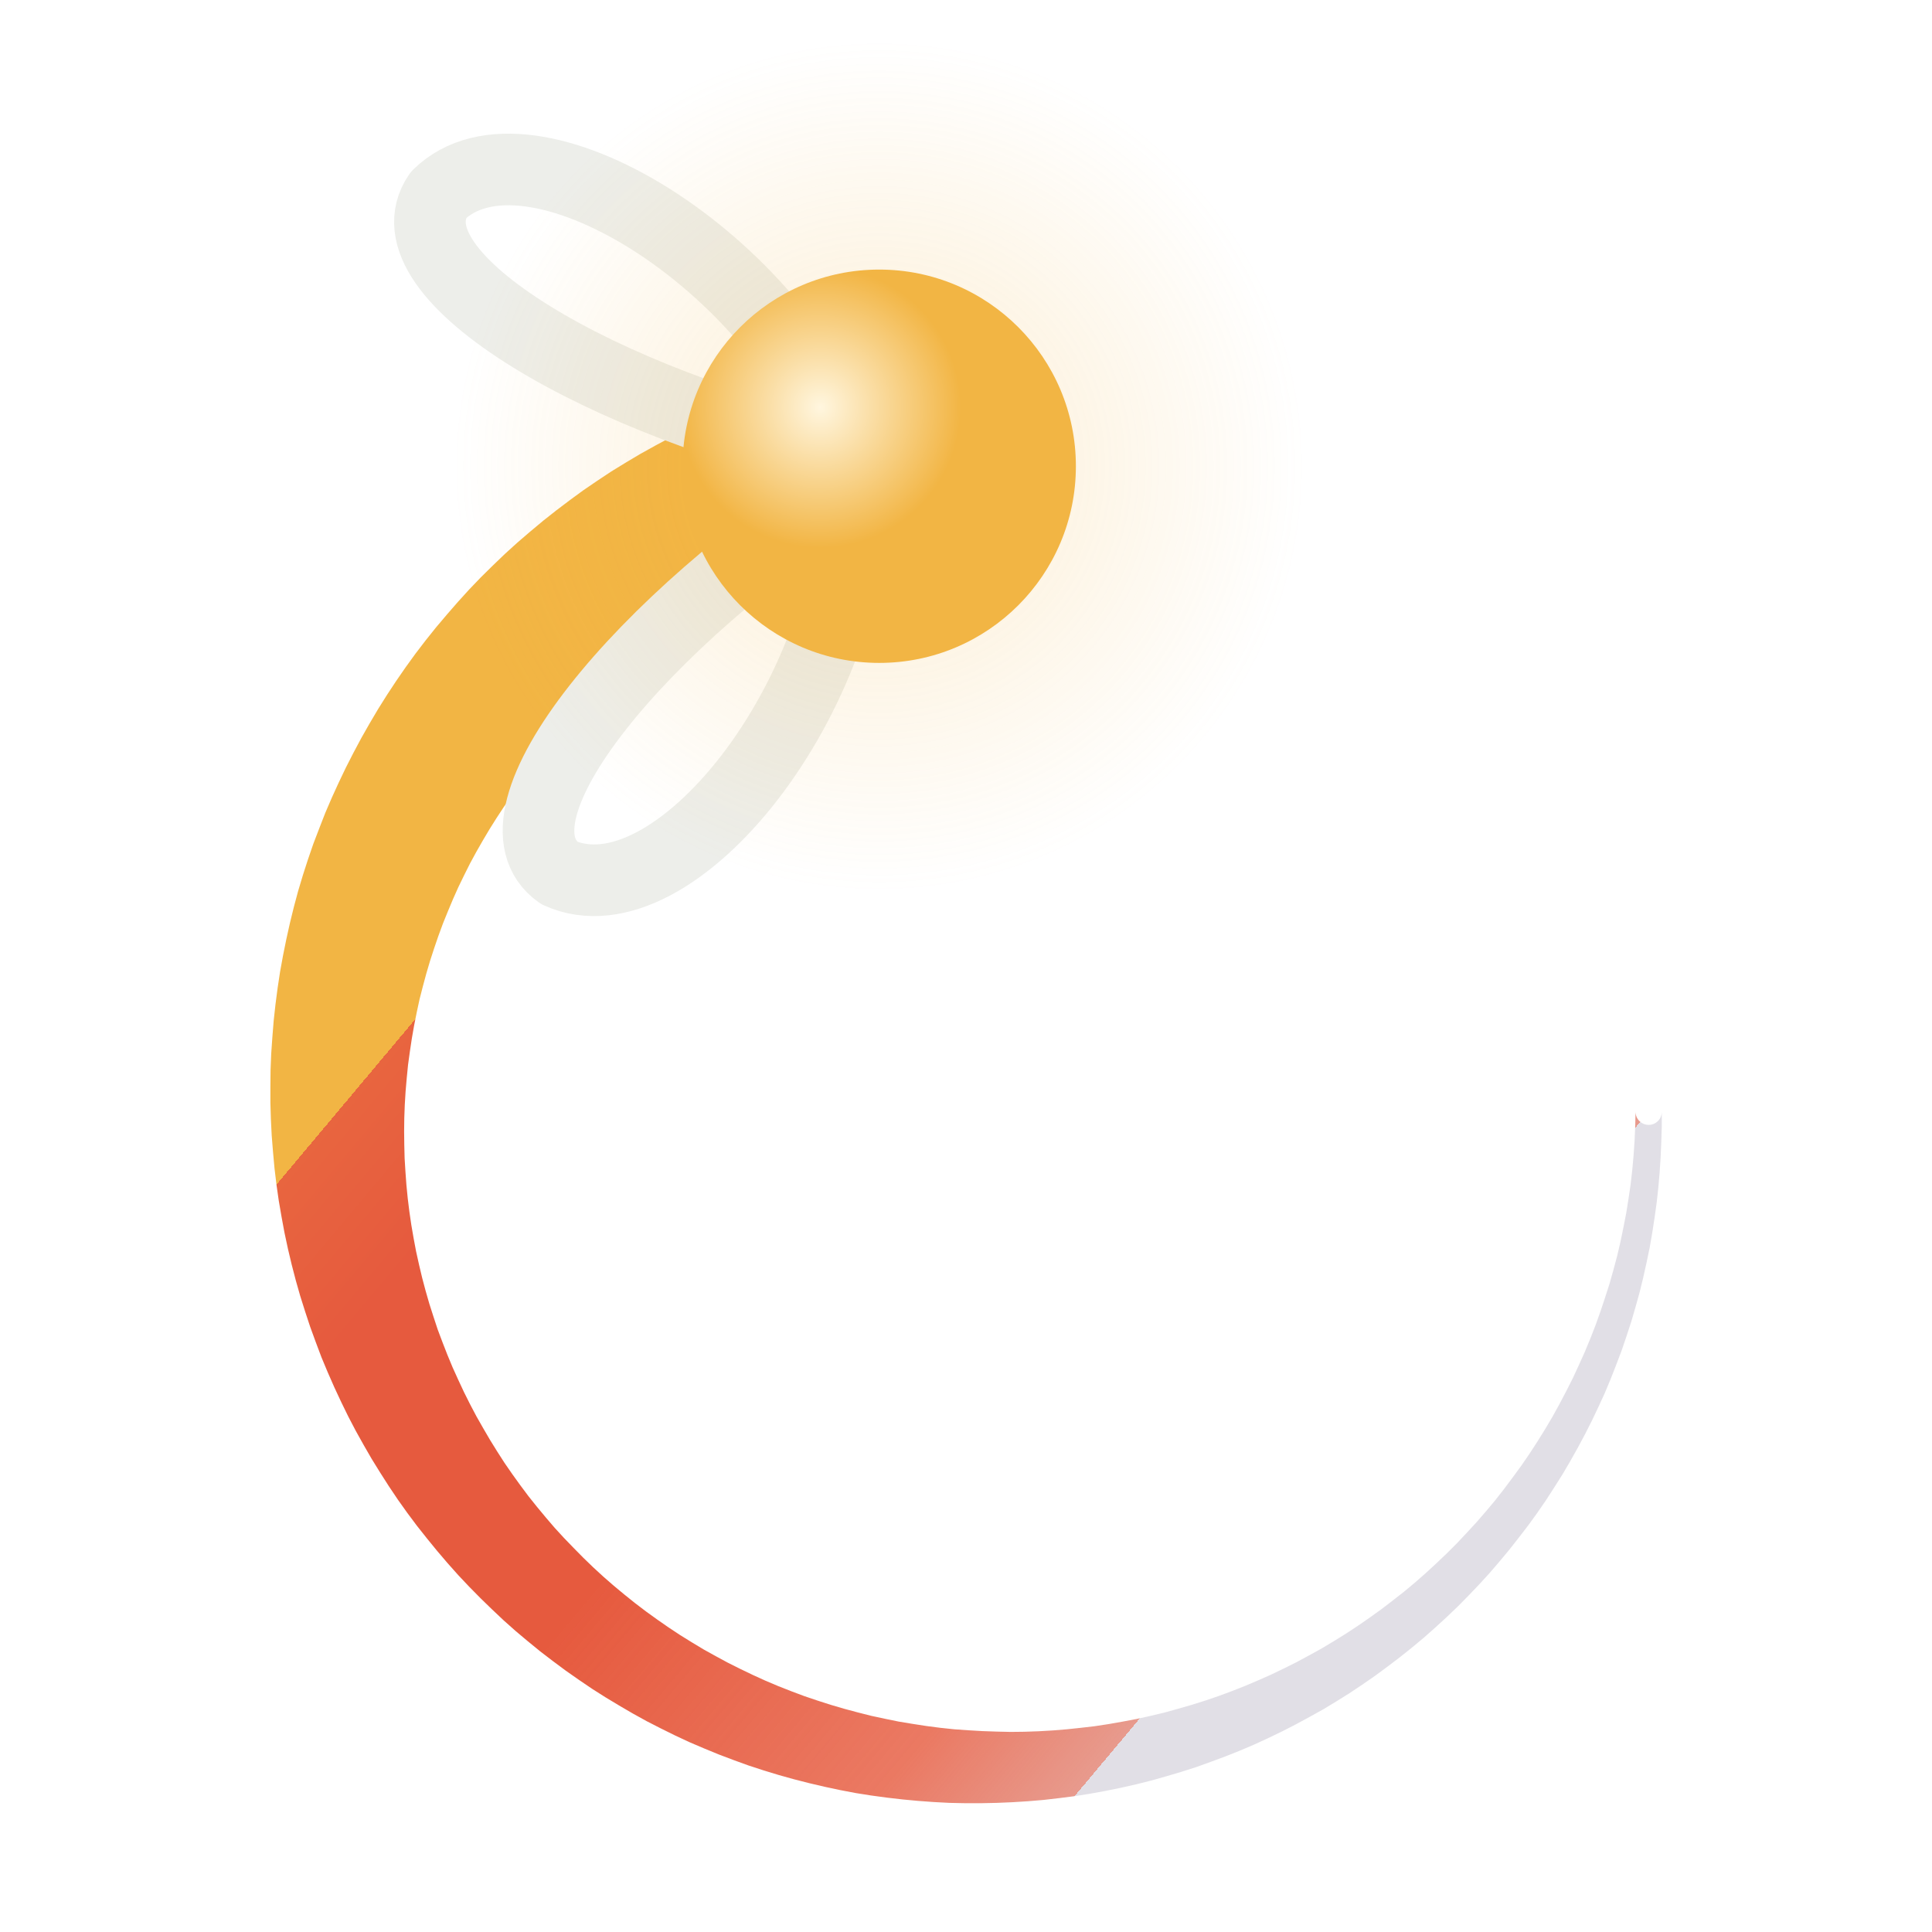
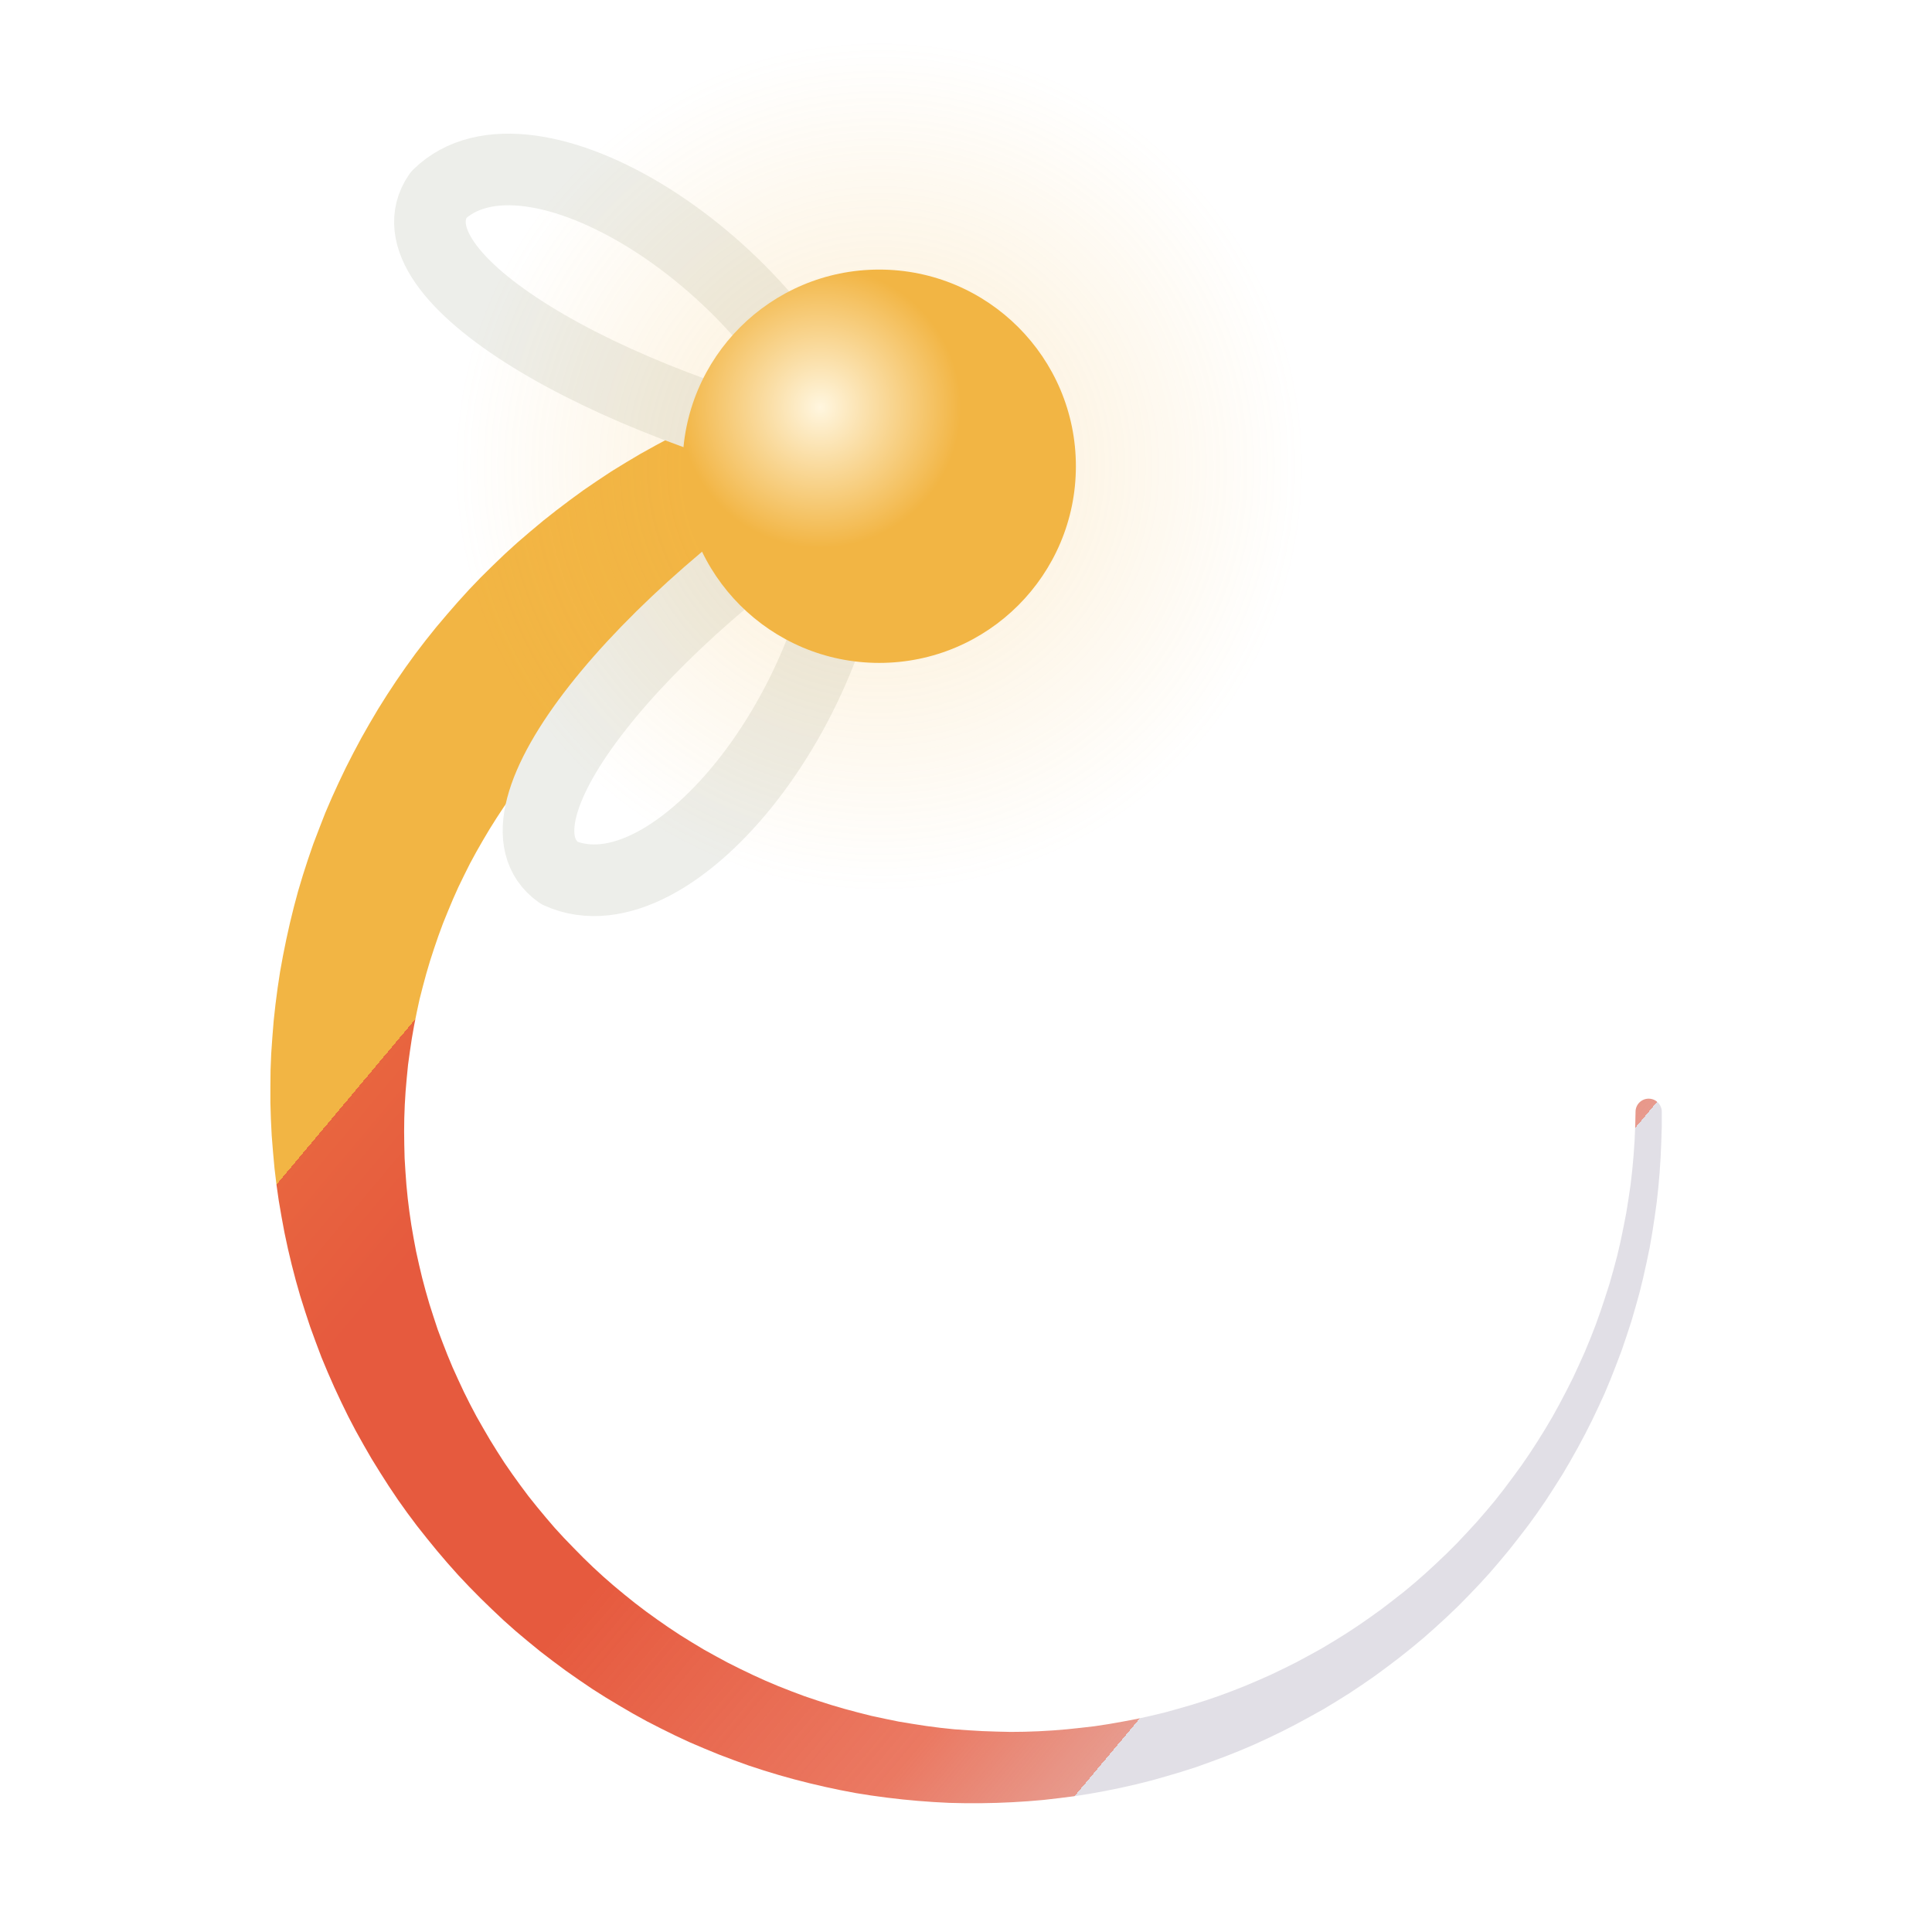
<svg xmlns="http://www.w3.org/2000/svg" viewBox="0 0 120 120">
  <defs>
    <linearGradient id="ff-fv-laco-dn-g" gradientUnits="userSpaceOnUse" x1="100" y1="60" x2="53.05" y2="20.61">
      <stop offset="0" stop-color="#86809C" stop-opacity="0.25" />
      <stop offset="0" stop-color="#B06F73" stop-opacity="0.44" />
      <stop offset="0" stop-color="#DA5F4A" stop-opacity="0.63" />
      <stop offset="0.15" stop-color="#E65A3E" stop-opacity="0.81" />
      <stop offset="0.5" stop-color="#E65A3E" />
      <stop offset="0.85" stop-color="#E65A3E" />
      <stop offset="1" stop-color="#E8653F" />
      <stop offset="1" stop-color="#ED8D41" />
      <stop offset="1" stop-color="#F2B544" />
    </linearGradient>
    <radialGradient id="ff-fv-laco-dn-h" cx="53.05" cy="20.61" r="26" gradientUnits="userSpaceOnUse">
      <stop offset="0" stop-color="#F2B544" stop-opacity="0.55" />
      <stop offset="0.35" stop-color="#F2B544" stop-opacity="0.16" />
      <stop offset="1" stop-color="#F2B544" stop-opacity="0" />
    </radialGradient>
    <radialGradient id="ff-fv-laco-dn-c" cx="49.45" cy="17.01" r="15.6" gradientUnits="userSpaceOnUse">
      <stop offset="0" stop-color="#FFF6DF" />
      <stop offset="0.55" stop-color="#F2B544" />
      <stop offset="1" stop-color="#F2B544" />
    </radialGradient>
  </defs>
  <g transform="translate(0.61 7.98) scale(1.01791)">
-     <path d="M99.2,60L99.18,60.89 99.14,61.78 99.08,62.66 99,63.55 98.9,64.43 98.77,65.31 98.63,66.19 98.46,67.06 98.28,67.93 98.08,68.79 97.85,69.65 97.61,70.5 97.34,71.34 97.06,72.18 96.76,73.02 96.44,73.84 96.1,74.66 95.74,75.46 95.37,76.26 94.97,77.05 94.56,77.83 94.13,78.61 93.68,79.37 93.22,80.11 92.74,80.85 92.24,81.58 91.72,82.29 91.19,83 90.65,83.69 90.09,84.36 89.51,85.03 88.92,85.67 88.32,86.31 87.7,86.93 87.06,87.54 86.42,88.13 85.76,88.71 85.09,89.27 84.4,89.81 83.71,90.34 83,90.85 82.28,91.35 81.55,91.83 80.81,92.29 80.06,92.74 79.3,93.16 78.54,93.57 77.76,93.96 76.97,94.34 76.18,94.69 75.38,95.03 74.57,95.35 73.76,95.65 72.94,95.93 72.11,96.19 71.28,96.43 70.45,96.66 69.61,96.86 68.76,97.05 67.91,97.21 67.06,97.36 66.21,97.49 65.35,97.59 64.5,97.68 63.64,97.75 62.78,97.8 61.92,97.83 61.06,97.84 60.2,97.82 59.34,97.79 58.49,97.74 57.63,97.68 56.78,97.59 55.93,97.48 55.09,97.35 54.24,97.21 53.41,97.04 52.57,96.86 51.74,96.65 50.92,96.43 50.1,96.19 49.29,95.93 48.49,95.66 47.69,95.36 46.9,95.05 46.12,94.72 45.35,94.37 44.58,94 43.82,93.62 43.08,93.22 42.34,92.81 41.61,92.37 40.9,91.93 40.19,91.46 39.5,90.98 38.82,90.49 38.15,89.98 37.49,89.45 36.84,88.91 36.21,88.36 35.59,87.79 34.99,87.21 34.4,86.61 33.82,86.01 33.25,85.39 32.71,84.76 32.17,84.11 31.65,83.46 31.15,82.79 30.66,82.11 30.19,81.43 29.74,80.73 29.3,80.02 28.88,79.3 28.47,78.58 28.08,77.84 27.71,77.1 27.36,76.35 27.02,75.6 26.7,74.83 26.4,74.06 26.11,73.29 25.85,72.5 25.6,71.72 25.37,70.92 25.16,70.13 24.97,69.33 24.79,68.52 24.64,67.72 24.5,66.91 24.38,66.09 24.28,65.28 24.2,64.47 24.14,63.65 24.09,62.83 24.07,62.02 24.06,61.2 24.07,60.38 24.1,59.57 24.15,58.75 24.22,57.94 24.3,57.13 24.41,56.33 24.53,55.53 24.67,54.73 24.83,53.93 25,53.14 25.2,52.36 25.41,51.58 25.64,50.8 25.89,50.03 26.15,49.27 26.43,48.51 26.73,47.77 27.04,47.03 27.37,46.29 27.72,45.57 28.08,44.85 28.46,44.15 28.86,43.45 29.27,42.76 29.69,42.09 30.13,41.42 30.59,40.76 31.06,40.12 31.54,39.49 32.04,38.86 32.55,38.25 33.08,37.66 33.61,37.07 34.16,36.5 34.73,35.94 35.3,35.4 35.89,34.87 36.48,34.35 37.09,33.85 37.71,33.36 38.34,32.88 38.98,32.42 39.63,31.98 40.29,31.55 40.97,31.13 41.65,30.73 42.33,30.35 43.03,29.98 43.73,29.63 44.44,29.3 45.15,28.98 45.87,28.68 46.6,28.4 47.33,28.14 48.07,27.89 48.81,27.65 49.54,27.45 50.29,27.25 51.06,27.06 51.82,26.9 52.56,26.76 53.32,26.63 54.11,26.51A6,6 0 0 1 52,14.7L51,14.92 49.99,15.17 48.96,15.44 47.96,15.74 46.99,16.05 46.01,16.38 45.01,16.75 44.05,17.13 43.09,17.53 42.14,17.96 41.21,18.4 40.28,18.87 39.37,19.36 38.47,19.86 37.58,20.39 36.7,20.93 35.84,21.5 34.99,22.08 34.17,22.68 33.35,23.3 32.54,23.94 31.75,24.6 30.97,25.27 30.21,25.96 29.47,26.67 28.74,27.39 28.03,28.13 27.34,28.89 26.67,29.66 26.01,30.44 25.37,31.24 24.75,32.05 24.15,32.88 23.57,33.72 23.01,34.57 22.47,35.43 21.95,36.31 21.45,37.19 20.97,38.09 20.51,38.99 20.07,39.91 19.65,40.83 19.25,41.76 18.88,42.71 18.52,43.65 18.19,44.61 17.88,45.57 17.59,46.54 17.33,47.51 17.09,48.49 16.87,49.48 16.67,50.47 16.49,51.46 16.34,52.45 16.21,53.45 16.1,54.45 16.02,55.45 15.95,56.45 15.91,57.45 15.9,58.45 15.9,59.45 15.93,60.45 15.98,61.45 16.06,62.45 16.15,63.44 16.27,64.44 16.41,65.42 16.58,66.41 16.76,67.38 16.97,68.36 17.2,69.33 17.45,70.29 17.72,71.24 18.02,72.19 18.33,73.13 18.67,74.06 19.02,74.99 19.4,75.9 19.8,76.81 20.22,77.71 20.65,78.59 21.11,79.47 21.59,80.33 22.08,81.18 22.6,82.02 23.13,82.85 23.68,83.67 24.25,84.47 24.84,85.26 25.45,86.03 26.07,86.79 26.71,87.54 27.36,88.27 28.03,88.98 28.72,89.68 29.42,90.36 30.13,91.03 30.86,91.68 31.61,92.31 32.37,92.93 33.14,93.52 33.92,94.1 34.72,94.66 35.53,95.21 36.35,95.73 37.18,96.23 38.02,96.72 38.87,97.19 39.73,97.63 40.6,98.06 41.48,98.47 42.37,98.85 43.27,99.22 44.17,99.56 45.08,99.89 46,100.19 46.92,100.47 47.85,100.73 48.79,100.97 49.73,101.19 50.67,101.39 51.61,101.57 52.56,101.72 53.52,101.85 54.47,101.96 55.43,102.05 56.39,102.12 57.34,102.17 58.3,102.19 59.26,102.19 60.22,102.17 61.17,102.13 62.13,102.07 63.08,101.99 64.03,101.88 64.98,101.76 65.92,101.61 66.86,101.44 67.79,101.25 68.72,101.04 69.64,100.81 70.56,100.55 71.47,100.28 72.38,99.99 73.27,99.67 74.16,99.34 75.04,98.99 75.91,98.62 76.78,98.22 77.63,97.81 78.47,97.38 79.3,96.93 80.13,96.47 80.94,95.98 81.74,95.48 82.52,94.96 83.3,94.42 84.06,93.86 84.81,93.29 85.55,92.7 86.27,92.1 86.97,91.48 87.67,90.84 88.35,90.19 89.01,89.52 89.66,88.84 90.29,88.15 90.9,87.44 91.5,86.72 92.08,85.98 92.65,85.24 93.2,84.48 93.73,83.71 94.24,82.92 94.74,82.13 95.21,81.33 95.67,80.51 96.11,79.69 96.53,78.86 96.93,78.02 97.32,77.17 97.68,76.31 98.02,75.44 98.35,74.57 98.65,73.69 98.94,72.8 99.2,71.91 99.45,71.01 99.67,70.11 99.87,69.21 100.06,68.3 100.22,67.38 100.36,66.47 100.49,65.54 100.59,64.63 100.67,63.7 100.73,62.78 100.77,61.85 100.8,60.92 100.8,60A0.8,0.8 0 0 1 99.2,60Z" fill="url(#ff-fv-laco-dn-g)" />
+     <path d="M99.2,60L99.18,60.89 99.14,61.78 99.08,62.66 99,63.55 98.9,64.43 98.77,65.31 98.63,66.19 98.46,67.06 98.28,67.93 98.08,68.79 97.85,69.65 97.61,70.5 97.34,71.34 97.06,72.18 96.76,73.02 96.44,73.84 96.1,74.66 95.74,75.46 95.37,76.26 94.97,77.05 94.56,77.83 94.13,78.61 93.68,79.37 93.22,80.11 92.74,80.85 92.24,81.58 91.72,82.29 91.19,83 90.65,83.69 90.09,84.36 89.51,85.03 88.92,85.67 88.32,86.31 87.7,86.93 87.06,87.54 86.42,88.13 85.76,88.71 85.09,89.27 84.4,89.81 83.71,90.34 83,90.85 82.28,91.35 81.55,91.83 80.81,92.29 80.06,92.74 79.3,93.16 78.54,93.57 77.76,93.96 76.97,94.34 76.18,94.69 75.38,95.03 74.57,95.35 73.76,95.65 72.94,95.93 72.11,96.19 71.28,96.43 70.45,96.66 69.61,96.86 68.76,97.05 67.91,97.21 67.06,97.36 66.21,97.49 65.35,97.59 64.5,97.68 63.64,97.75 62.78,97.8 61.92,97.83 61.06,97.84 60.2,97.82 59.34,97.79 58.49,97.74 57.63,97.68 56.78,97.59 55.93,97.48 55.09,97.35 54.24,97.21 53.41,97.04 52.57,96.86 51.74,96.65 50.92,96.43 50.1,96.19 49.29,95.93 48.49,95.66 47.69,95.36 46.9,95.05 46.12,94.72 45.35,94.37 44.58,94 43.82,93.62 43.08,93.22 42.34,92.81 41.61,92.37 40.9,91.93 40.19,91.46 39.5,90.98 38.82,90.49 38.15,89.98 37.49,89.45 36.84,88.91 36.21,88.36 35.59,87.79 34.99,87.21 34.4,86.61 33.82,86.01 33.25,85.39 32.71,84.76 32.17,84.11 31.65,83.46 31.15,82.79 30.66,82.11 30.19,81.43 29.74,80.73 29.3,80.02 28.88,79.3 28.47,78.58 28.08,77.84 27.71,77.1 27.36,76.35 27.02,75.6 26.7,74.83 26.4,74.06 26.11,73.29 25.85,72.5 25.6,71.72 25.37,70.92 25.16,70.13 24.97,69.33 24.79,68.52 24.64,67.72 24.5,66.91 24.38,66.09 24.28,65.28 24.2,64.47 24.14,63.65 24.09,62.83 24.07,62.02 24.06,61.2 24.07,60.38 24.1,59.57 24.15,58.75 24.22,57.94 24.3,57.13 24.41,56.33 24.53,55.53 24.67,54.73 24.83,53.93 25,53.14 25.2,52.36 25.41,51.58 25.64,50.8 25.89,50.03 26.15,49.27 26.43,48.51 26.73,47.77 27.04,47.03 27.37,46.29 27.72,45.57 28.08,44.85 28.46,44.15 28.86,43.45 29.27,42.76 29.69,42.09 30.13,41.42 30.59,40.76 31.06,40.12 31.54,39.49 32.04,38.86 32.55,38.25 33.08,37.66 33.61,37.07 34.16,36.5 34.73,35.94 35.3,35.4 35.89,34.87 36.48,34.35 37.09,33.85 37.71,33.36 38.34,32.88 38.98,32.42 39.63,31.98 40.29,31.55 40.97,31.13 41.65,30.73 42.33,30.35 43.03,29.98 43.73,29.63 44.44,29.3 45.15,28.98 45.87,28.68 46.6,28.4 47.33,28.14 48.07,27.89 48.81,27.65 49.54,27.45 50.29,27.25 51.06,27.06 51.82,26.9 52.56,26.76 53.32,26.63 54.11,26.51A6,6 0 0 0 52,14.7L51,14.92 49.99,15.17 48.96,15.44 47.96,15.74 46.99,16.05 46.01,16.38 45.01,16.75 44.05,17.13 43.09,17.53 42.14,17.96 41.21,18.4 40.28,18.87 39.37,19.36 38.47,19.86 37.58,20.39 36.7,20.93 35.84,21.5 34.99,22.08 34.17,22.68 33.35,23.3 32.54,23.94 31.75,24.6 30.97,25.27 30.21,25.96 29.47,26.67 28.74,27.39 28.03,28.13 27.34,28.89 26.67,29.66 26.01,30.44 25.37,31.24 24.75,32.05 24.15,32.88 23.57,33.72 23.01,34.57 22.47,35.43 21.95,36.31 21.45,37.19 20.97,38.09 20.51,38.99 20.07,39.91 19.65,40.83 19.25,41.76 18.88,42.71 18.52,43.65 18.19,44.61 17.88,45.57 17.59,46.54 17.33,47.51 17.09,48.49 16.87,49.48 16.67,50.47 16.49,51.46 16.34,52.45 16.21,53.45 16.1,54.45 16.02,55.45 15.95,56.45 15.91,57.45 15.9,58.45 15.9,59.45 15.93,60.45 15.98,61.45 16.06,62.45 16.15,63.44 16.27,64.44 16.41,65.42 16.58,66.41 16.76,67.38 16.97,68.36 17.2,69.33 17.45,70.29 17.72,71.24 18.02,72.19 18.33,73.13 18.67,74.06 19.02,74.99 19.4,75.9 19.8,76.81 20.22,77.71 20.65,78.59 21.11,79.47 21.59,80.33 22.08,81.18 22.6,82.02 23.13,82.85 23.68,83.67 24.25,84.47 24.84,85.26 25.45,86.03 26.07,86.79 26.71,87.54 27.36,88.27 28.03,88.98 28.72,89.68 29.42,90.36 30.13,91.03 30.86,91.68 31.61,92.31 32.37,92.93 33.14,93.52 33.92,94.1 34.72,94.66 35.53,95.21 36.35,95.73 37.18,96.23 38.02,96.72 38.87,97.19 39.73,97.63 40.6,98.06 41.48,98.47 42.37,98.85 43.27,99.22 44.17,99.56 45.08,99.89 46,100.19 46.92,100.47 47.85,100.73 48.79,100.97 49.73,101.19 50.67,101.39 51.61,101.57 52.56,101.72 53.52,101.85 54.47,101.96 55.43,102.05 56.39,102.12 57.34,102.17 58.3,102.19 59.26,102.19 60.22,102.17 61.17,102.13 62.13,102.07 63.08,101.99 64.03,101.88 64.98,101.76 65.92,101.61 66.86,101.44 67.79,101.25 68.72,101.04 69.64,100.81 70.56,100.55 71.47,100.28 72.38,99.99 73.27,99.67 74.16,99.34 75.04,98.99 75.91,98.62 76.78,98.22 77.63,97.81 78.47,97.38 79.3,96.93 80.13,96.47 80.94,95.98 81.74,95.48 82.52,94.96 83.3,94.42 84.06,93.86 84.81,93.29 85.55,92.7 86.27,92.1 86.97,91.48 87.67,90.84 88.35,90.19 89.01,89.52 89.66,88.84 90.29,88.15 90.9,87.44 91.5,86.72 92.08,85.98 92.65,85.24 93.2,84.48 93.73,83.71 94.24,82.92 94.74,82.13 95.21,81.33 95.67,80.51 96.11,79.69 96.53,78.86 96.93,78.02 97.32,77.17 97.68,76.31 98.02,75.44 98.35,74.57 98.65,73.69 98.94,72.8 99.2,71.91 99.45,71.01 99.67,70.11 99.87,69.21 100.06,68.3 100.22,67.38 100.36,66.47 100.49,65.54 100.59,64.63 100.67,63.7 100.73,62.78 100.77,61.85 100.8,60.92 100.8,60A0.8,0.8 0 0 0 99.2,60Z" fill="url(#ff-fv-laco-dn-g)" />
    <g transform="translate(53.05 20.61) rotate(-10.09)">
      <path d="M-1,0C-5,5.5 -14,8 -16,4.5C-17,1.5 -9,-0.5 -1,0" transform="rotate(-26) scale(1.9)" fill="none" stroke="#EDEEEA" stroke-width="2.3" stroke-linecap="round" stroke-linejoin="round" />
      <path d="M-1,0C-5,-5.5 -14,-8 -16,-4.5C-17,-1.5 -9,0.5 -1,0" transform="rotate(26) scale(1.9)" fill="none" stroke="#EDEEEA" stroke-width="2.3" stroke-linecap="round" stroke-linejoin="round" />
    </g>
    <circle cx="53.05" cy="20.61" r="26" fill="url(#ff-fv-laco-dn-h)" />
    <circle cx="53.05" cy="20.61" r="12" fill="url(#ff-fv-laco-dn-c)" />
  </g>
</svg>
